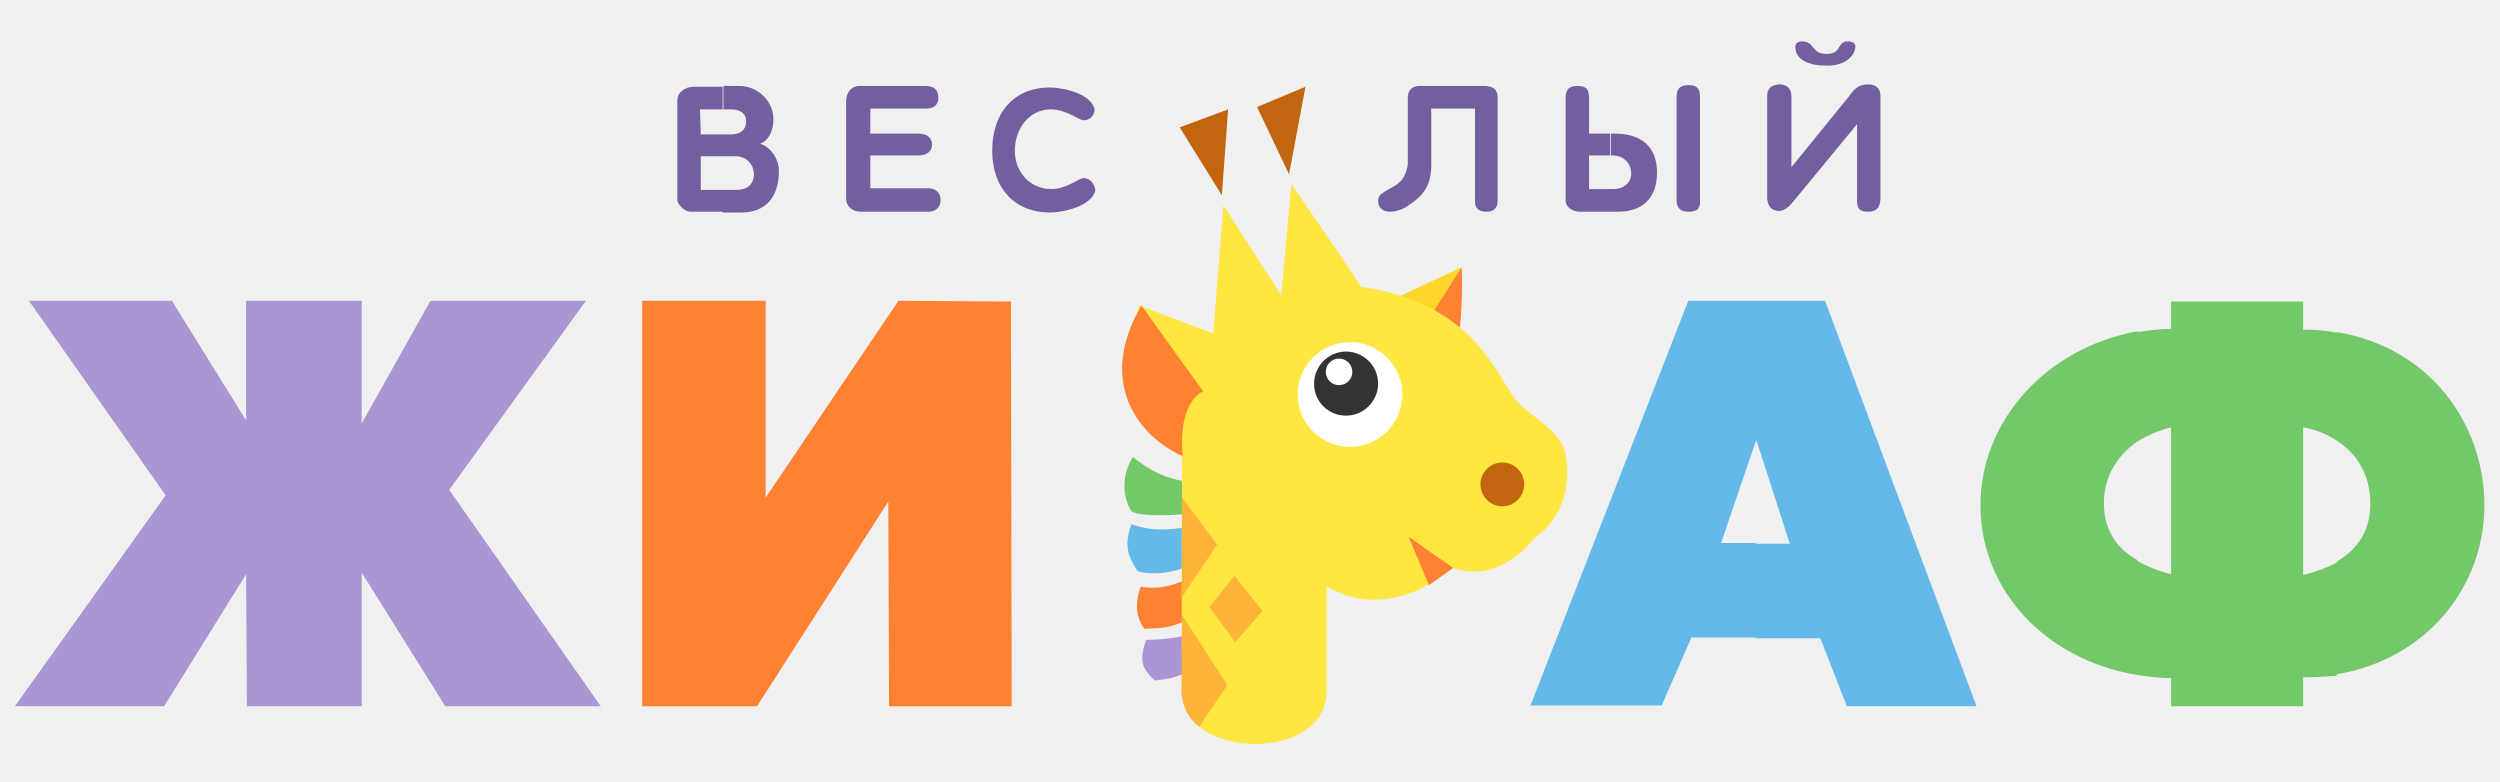
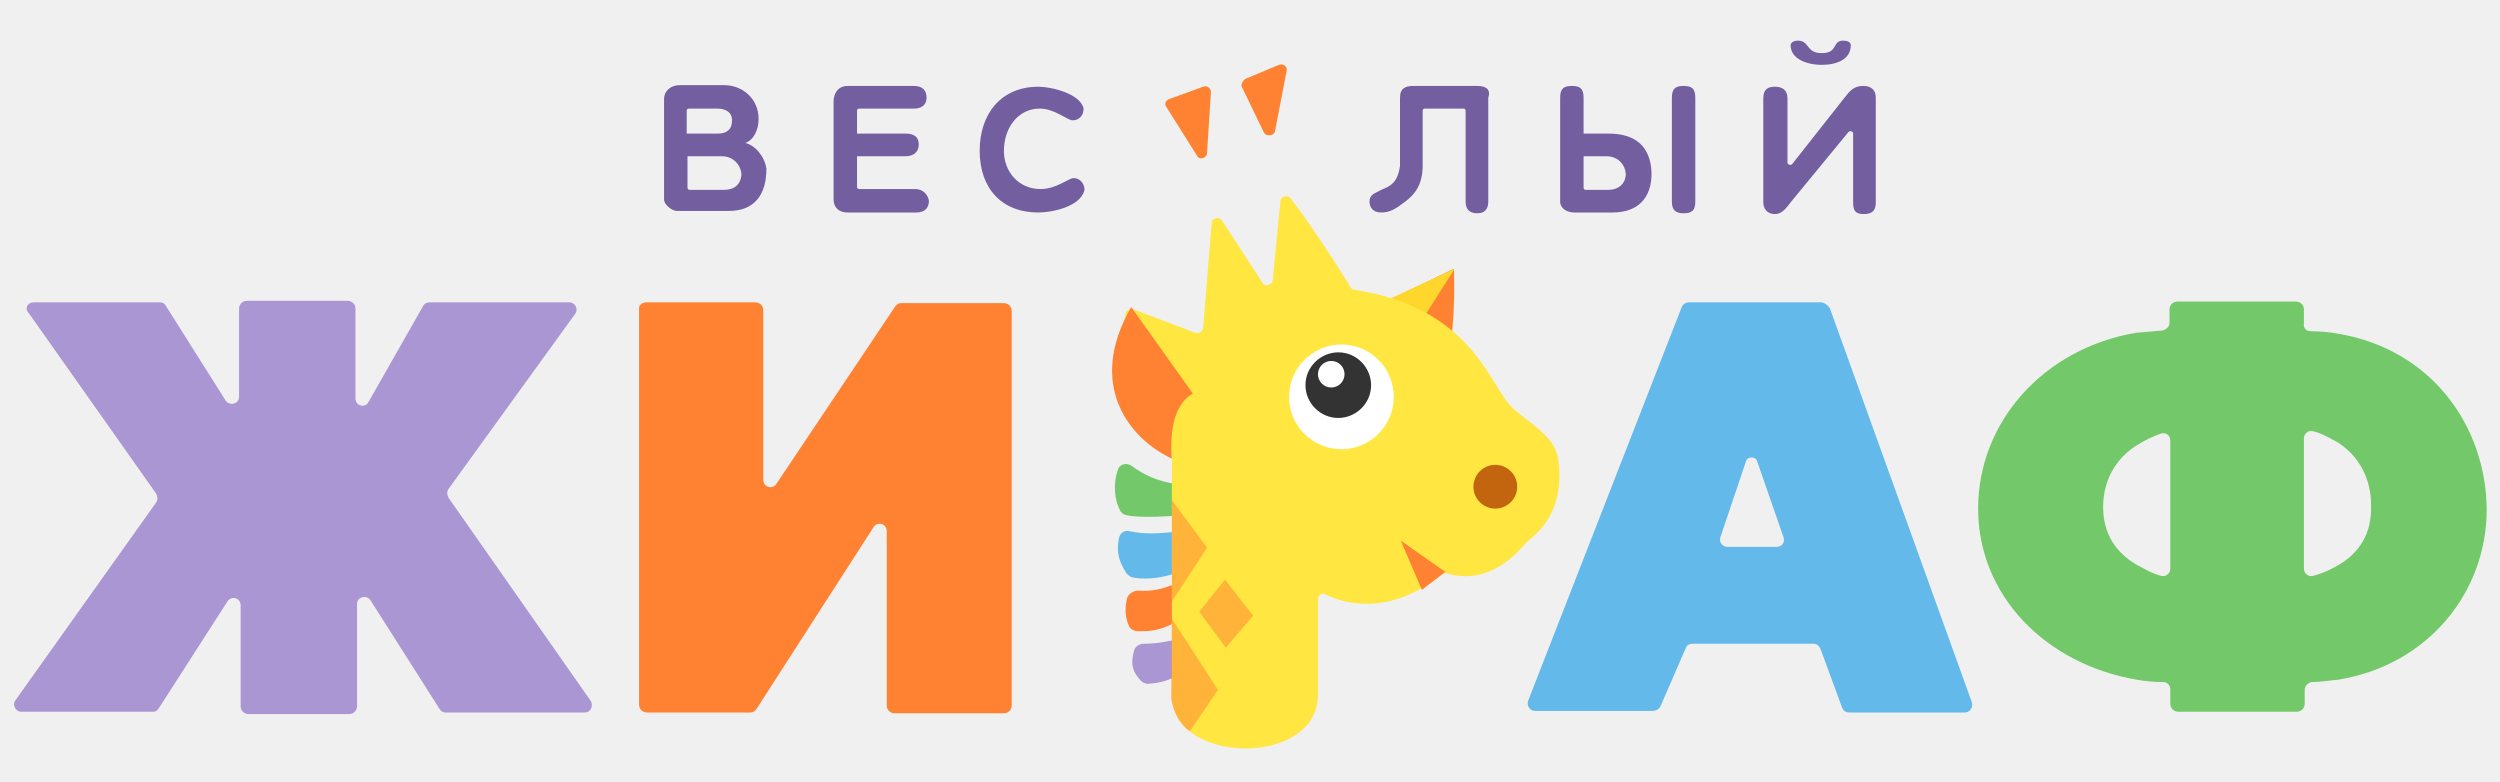
- <svg xmlns="http://www.w3.org/2000/svg" width="320" height="100" viewBox="0 0 320 100">
-   <g fill-rule="evenodd" clip-rule="evenodd">
-     <path fill="#735FA0" d="M-878.2-275.6h595v286h-595zM99.7 21.9c0 3.2-1.6 5.3-4.8 5.3h-2.4v-2.9h1.9c1.2 0 2.1-.7 2.1-2 0-1.1-.8-2.3-2.4-2.3h-1.6v-2.8h1.1c1.1 0 1.9-.5 1.9-1.7 0-1.1-.9-1.5-1.9-1.5h-1v-3h2c2.4 0 4.4 1.9 4.4 4.3 0 1.4-.6 2.7-1.7 3.1 1.1.3 2.4 1.7 2.4 3.5zm18.9-8h-7.2v3.2h6.2c1.1 0 1.7.6 1.7 1.4 0 .8-.6 1.4-1.7 1.4h-6.2v4.2h7.4c1.1 0 1.6.7 1.6 1.5s-.5 1.5-1.6 1.5h-8.7c-1 0-1.8-.7-1.8-1.7V13c0-1.1.6-2 1.8-2h8.4c1.1 0 1.6.6 1.6 1.4.1.9-.5 1.5-1.5 1.5zm20.1 1.5c-.6 0-2.2-1.4-4.2-1.4-2.8 0-4.6 2.5-4.6 5.3 0 2.7 1.9 4.9 4.7 4.9 1.9 0 3.5-1.4 4.1-1.4 1 0 1.5 1 1.5 1.6-.5 2-4.1 2.8-5.8 2.8-4.6 0-7.4-3.2-7.4-7.9 0-4.8 2.7-8.1 7.4-8.1 1.7 0 5.3.8 5.7 2.8 0 .7-.5 1.4-1.4 1.4zM92.5 27.1h-4.1c-.8 0-1.6-.9-1.7-1.4V12.9c0-1.1 1-1.8 2.1-1.8h3.7V14h-2.9l.1 3.2h2.8V20h-2.8v4.3h2.8v2.8zm113.6 0v-2.9h.5c1.2 0 2.2-.8 2.2-2 0-1.1-.8-2.3-2.4-2.3h-.2v-2.8h.5c3.3 0 5.4 1.6 5.4 5 0 3.2-1.8 5-5 5h-1zm10 0c-1 0-1.5-.5-1.5-1.5V12.4c0-1.1.5-1.5 1.5-1.5s1.5.3 1.5 1.5v13.2c.1 1.2-.5 1.5-1.5 1.5zm23 0c-1.1 0-1.4-.4-1.4-1.5v-9.7l-8 9.7c-.4.5-1.1 1.4-2 1.4-1 0-1.4-.7-1.5-1.5V12.3c0-1.1.6-1.4 1.5-1.5.9 0 1.6.4 1.6 1.5v9.1l7.4-9.1c.6-.9 1.2-1.5 2.4-1.5 1 0 1.6.5 1.6 1.5v13.2c-.1 1.1-.5 1.6-1.6 1.6zm-5.5-18.7c-1.9 0-3.8-.7-3.8-2.4 0-.5.4-.7.9-.7 1.6 0 1.1 1.6 3.1 1.6s1.3-1.6 2.7-1.6c.6 0 1 .2 1 .7-.2 1.6-1.9 2.5-3.9 2.4zm-43.3 18.7c-1 0-1.5-.4-1.5-1.4V13.9h-5.6v6.5c.1 2.7-.5 4.2-2.5 5.6-.8.6-1.7 1.1-2.8 1.1-1.1 0-1.5-.7-1.5-1.4 0-.8.6-1 1.4-1.5.8-.5 2-.8 2.4-3.1v-8.6c0-1.1.7-1.5 1.6-1.5h8.1c1 0 1.8.3 1.8 1.5v13.2c0 .8-.4 1.4-1.4 1.4zm15.8-10v2.8h-2.7v4.3h2.7v2.9h-3.9c-.9 0-1.8-.6-1.8-1.4V12.5c0-1.1.5-1.5 1.5-1.5s1.5.3 1.5 1.5v4.6h2.7z" />
-     <path fill="#AA96D2" d="M3.7 38.5H22l9.5 15.3V38.5h14.8v15.7l8.8-15.7H75L57.5 62.7l19.4 27.7H57L46.3 73.3v17.1H31.6l-.1-16.9L21 90.4H1.9l19.3-27z" />
-     <path fill="#FF8232" d="M82.2 38.5H98v25.2l17-25.2 14.4.1.1 51.8h-15.7l-.1-26.2-16.8 26.2H82.2z" />
-     <path fill="#64B9EB" d="M236.4 90.4l-3.4-8.7h-8.3V69.6h4.4l-4.3-13.3-.1.4V38.5h8.9L253 90.4h-16.6zm-11.7-8.8h-8.2l-3.8 8.7h-16.8l20.2-51.8h8.6v18.1l-4.4 12.9h4.4v12.1z" />
-     <path fill="#73C869" d="M299.1 42.5c12 2 18.9 11.8 18.9 22.2 0 10.4-7.4 19.7-18.9 21.6V71.9c2.7-1.6 4.3-4 4.3-7.4 0-3.5-1.5-6.3-4.3-8.1V42.5zm-4.3 44.2v3.7h-16.9v-3.6c-1.5 0-2.9-.2-4.3-.4V71.8c1.2.7 2.7 1.3 4.3 1.7V54.7c-1.6.4-3 1-4.3 1.8v-14c1.4-.2 2.8-.4 4.3-.4v-3.5h16.9v3.6s0 0 .1 0c1.5 0 2.9.1 4.2.4v13.8c-1.2-.8-2.6-1.4-4.3-1.7v18.9c1.6-.4 3-.9 4.3-1.6v14.5c-1.4.1-2.8.2-4.3.2zm-21.2-.3c-11.7-1.9-20.1-10.8-20.1-21.7 0-10.9 8.5-20.2 20.1-22.3v14.1c-2.6 1.8-4.3 4.5-4.3 7.9 0 3.4 1.6 5.8 4.3 7.3v14.7zM153 61.8c-4-.4-6.1-1.8-8-3.3-1.6 2.6-1.2 5.3-.2 6.9 0 0 .6 1 8.2.3v-3.9z" />
-     <path fill="#64B9EB" d="M152.7 67.4c-3.3.4-4.9.7-7.9-.3-.9 2.8-.5 3.9.8 6 0 0 3 1.1 7.3-1l-.2-4.7z" />
-     <path fill="#FF8232" d="M152.8 73.8c-2.6 1.1-4.1 1.7-6.8 1.3-.5 1.4-.9 3.6.5 5.4 1.4-.2 3.3.3 6.8-1.9l-.5-4.8z" />
-     <path fill="#AA96D2" d="M154.1 80.4c-1.8 1.1-5 1.5-7.4 1.5-.9 2.6-.6 3.6 1.1 5.2 1.3-.2 3.1 0 6.7-2.7l-.4-4z" />
-     <path fill="#FF8232" d="M175.4 39.9l11.7-5.6s.3 6.4-.8 11c-.9 3.8-10.9-5.4-10.9-5.4z" />
-     <path fill="#FFD72C" d="M176.4 39.2l10.7-5-5.1 8z" />
-     <path fill="#FFE641" d="M151.3 57.2s-.1 28.1 0 31.4c.1 8.7 18.5 9 18.5-.1 0-5.2 0-13.5 0-13.5s7.1 5.2 16.1-2.3c4.6 1.5 8.1-.9 10.5-3.8 3.3-2.4 4.6-5.9 4.1-10.1-.3-3-2.6-4.2-5.7-6.8-3.1-2.6-4.9-13-20.6-15.3-3.9-6-8.9-13.1-8.9-13.1L164 37.8l-7.4-11.5-1.3 16.4-9.5-3.6c.1 0-4.5 13.8 5.5 18.1z" />
-     <path fill="#C3640F" d="M151 16.3l6.2-2.3-.8 11zm9.9-2.6l6.2-2.6-2.1 11.2z" />
-     <path opacity=".5" fill="#FF8232" d="M151.3 63.7l4.5 6-4.5 6.7zm0 15l5.8 9-3.6 5.3c-1.9-1.2-2.3-4-2.3-4l.1-10.3zm3.5-1l3.2-4 3.6 4.5-3.5 4z" />
-     <circle fill="#fff" cx="172.8" cy="50.5" r="6.7" />
-     <path fill="#333" d="M172.3 53.2c2.3 0 4.1-1.9 4.1-4.1 0-2.3-1.9-4.1-4.1-4.1-2.3 0-4.1 1.9-4.1 4.1 0 2.3 1.8 4.1 4.1 4.1z" />
-     <circle fill="#fff" cx="171.4" cy="47.6" r="1.7" />
-     <circle fill="#C3640F" cx="192.3" cy="62" r="2.8" />
-     <path fill="#FF8232" d="M186 72.7l-5.7-4 2.6 6.2zm-39.9-33.6l7.9 11s-3.3 1.2-2.6 8.3c-5.6-2.5-11.1-9.4-5.3-19.3z" />
-     <path fill="#fff" d="M-661.3-178.9c0 4.6-2.3 7.5-6.8 7.5h-3.4v-4.1h2.7c1.7 0 3-1 3-2.8 0-1.5-1.2-3.3-3.5-3.3h-2.2v-4h1.5c1.6 0 2.6-.7 2.6-2.3 0-1.5-1.3-2.1-2.7-2.1h-1.4v-4.1h2.8c3.4 0 6.2 2.6 6.2 6.1 0 2-.9 3.9-2.4 4.4 1.9.2 3.6 2.2 3.6 4.7zm26.7-11.3h-10.2v4.5h8.8c1.6 0 2.4.9 2.4 2s-.8 2-2.4 2h-8.8v6h10.5c1.6 0 2.3 1 2.3 2.1s-.8 2.1-2.3 2.1h-12.3c-1.4 0-2.5-1-2.5-2.4v-17.5c0-1.6.8-2.8 2.5-2.8h11.9c1.6 0 2.3.9 2.3 2 .1 1.2-.7 2-2.2 2zm28.5 2.2c-.9 0-3.2-2.1-5.9-2.1-4 0-6.5 3.6-6.5 7.6 0 3.8 2.6 7 6.6 7 2.7 0 4.9-2 5.9-2 1.5 0 2.1 1.5 2.1 2.2-.7 2.8-5.9 3.9-8.3 3.9-6.6 0-10.5-4.5-10.5-11.2 0-6.7 3.9-11.5 10.5-11.5 2.4 0 7.4 1.2 8 3.9.2 1.2-.7 2.2-1.9 2.2zm-65.3 16.6h-5.8c-1.2 0-2.3-1.2-2.4-2v-18.1c0-1.6 1.4-2.6 2.9-2.6h5.3v4.1h-4.1l.1 4.5h4v4h-3.9v6.1h4v4zm160.7 0v-4.1h.7c1.7 0 3.1-1.1 3.1-2.9 0-1.5-1.2-3.2-3.4-3.2h-.3v-4h.7c4.7 0 7.6 2.2 7.6 7.1 0 4.6-2.5 7.1-7 7.1h-1.4zm14.2 0c-1.4 0-2.1-.7-2.1-2.1v-18.6c0-1.6.7-2.1 2.1-2.1 1.4 0 2.2.5 2.2 2.1v18.6c-.1 1.6-.8 2.1-2.2 2.1zm32.5 0c-1.6 0-2-.6-2-2.1v-13.7l-11.3 13.7c-.6.7-1.5 2.1-2.9 2-1.5 0-2-1-2.1-2.1v-18.7c0-1.6.9-2 2.1-2.1 1.2 0 2.2.5 2.2 2.1v12.9l10.4-12.9c.9-1.2 1.7-2.1 3.4-2.1 1.4 0 2.3.8 2.3 2.1v18.6c0 1.6-.5 2.3-2.1 2.3zm-7.8-26.5c-2.7 0-5.4-1-5.4-3.4 0-.7.6-1 1.2-1 2.2 0 1.5 2.3 4.3 2.2 2.8 0 1.8-2.3 3.8-2.2.8 0 1.4.3 1.4 1 0 2.3-2.5 3.5-5.3 3.4zm-61.3 26.5c-1.4 0-2.2-.6-2.2-2v-16.7h-7.9v9.2c.1 3.8-.7 6-3.5 7.9-1.2.8-2.4 1.6-4 1.6s-2.2-.9-2.2-2 .8-1.4 2-2.1c1.2-.7 2.8-1.1 3.3-4.4V-192c0-1.6 1-2.1 2.3-2.1h11.5c1.4 0 2.6.5 2.6 2.1v18.6c.2 1.1-.5 2-1.9 2zm22.4-14.2v4h-3.8v6.1h3.8v4.1h-5.5c-1.3 0-2.6-.8-2.6-2v-18.7c0-1.6.8-2.1 2.2-2.1 1.4 0 2.1.5 2.1 2.1l.1 6.5h3.7z" />
-     <path fill="#AA96D2" d="M-797.2-155.3h26l13.5 21.6v-21.6h20.9v22.2l12.5-22.2h28.1l-24.7 34.2 27.4 39.1h-28.1l-15.2-24v24h-20.9v-23.8l-15 23.8h-27l27.3-38.1z" />
-     <path fill="#FF8232" d="M-686-155.3h22.3v35.6l24.1-35.6 20.4.1.1 73.3-22.3-.1v-36.9L-665.2-82H-686z" />
-     <path fill="#64B9EB" d="M-467.8-82l-4.8-12.3h-11.8v-17.1h6.2l-6-18.9-.2.6v-25.6l12.6.1 27.4 73.4-23.4-.2zm-16.6-12.3h-11.7l-5.3 12.3h-23.8l28.5-73.3 12.2.1v25.6l-6.3 18.3h6.3v17z" />
-     <path fill="#73C869" d="M-379.1-149.6c17 2.8 26.8 16.7 26.8 31.5 0 14.7-10.5 27.8-26.8 30.6V-108c3.8-2.3 6-5.7 6-10.5 0-4.9-2.1-9-6-11.5v-19.6zm-6.1 62.5v5.2h-24V-87c-2.1 0-4.1-.2-6.1-.5v-20.7c1.7 1 3.8 1.8 6.1 2.4v-26.5c-2.3.5-4.3 1.4-6.1 2.6v-19.9c2-.3 4-.5 6.1-.6v-5h24v5.1s.1 0 .1 0c2.1 0 4.1.2 5.9.5v19.6c-1.7-1.1-3.7-1.9-6-2.4v26.7c2.3-.5 4.3-1.3 6-2.3v20.5c-1.9.2-3.9.4-6 .4zm-30-.4c-16.5-2.7-28.5-15.3-28.5-30.7 0-15.4 12-28.6 28.5-31.5v19.9c-3.7 2.5-6.1 6.4-6.1 11.2 0 4.8 2.3 8.1 6.1 10.4v20.7zm-170.6-34.8c-5.7-.6-8.7-2.5-11.4-4.6-2.3 3.7-1.7 7.5-.3 9.7 0 0 .8 1.5 11.6.4l.1-5.5z" />
-     <path fill="#64B9EB" d="M-586.2-114.4c-4.7.5-7 1-11.2-.4-1.2 3.9-.8 5.5 1.2 8.4 0 0 4.3 1.6 10.3-1.4l-.3-6.6z" />
-     <path fill="#FF8232" d="M-586.1-105.4c-3.7 1.6-5.7 2.4-9.7 1.8-.7 2-1.3 5.1.7 7.7 2-.3 4.7.5 9.6-2.6l-.6-6.9z" />
-     <path fill="#AA96D2" d="M-584.2-96.1c-2.6 1.6-7 2.2-10.4 2.1-1.3 3.6-.8 5 1.5 7.4 1.8-.3 4.3 0 9.5-3.8l-.6-5.7z" />
-     <path fill="#FF8232" d="M-554.2-153.4l16.6-7.9s.5 9.1-1.1 15.6c-1.3 5.4-15.5-7.7-15.5-7.7z" />
-     <path fill="#FFD72C" d="M-552.7-154.3l15.1-7.1-7.2 11.4z" />
-     <path fill="#FFE641" d="M-588.2-128.9s-.1 39.7 0 44.4c.2 12.3 26.2 12.7 26.2-.2 0-7.4 0-19 0-19s10 7.3 22.8-3.2c6.4 2.1 11.5-1.3 14.8-5.4 4.7-3.4 6.5-8.3 5.8-14.3-.5-4.3-3.6-5.9-8-9.6-4.4-3.7-7-18.4-29.1-21.6-5.5-8.5-12.6-18.5-12.6-18.5l-1.9 19.9-10.5-16.3-1.8 23.2-13.4-5s-6.5 19.6 7.7 25.6z" />
-     <path fill="#FF8232" d="M-588.7-186.7l8.8-3.3-1.1 15.6zm14.1-3.7l8.7-3.7-2.9 15.8z" />
-     <path opacity=".5" fill="#FF8232" d="M-588.2-119.6l6.3 8.4-6.3 9.5zm0 21.1l8.2 12.7-5.1 7.5c-2.7-1.7-3.3-5.7-3.3-5.7l.2-14.5zm4.8-1.3l4.6-5.7 5.2 6.4-5.1 5.6z" />
-     <path fill="#fff" d="M-557.9-147.7c5.2 0 9.4 4.2 9.4 9.4s-4.2 9.4-9.4 9.4-9.4-4.2-9.4-9.4 4.2-9.4 9.4-9.4z" />
-     <path fill="#333" d="M-558.5-134.5c3.2 0 5.8-2.6 5.8-5.8 0-3.2-2.6-5.8-5.8-5.8-3.2 0-5.8 2.6-5.8 5.8-.1 3.2 2.6 5.8 5.8 5.8z" />
-     <circle fill="#fff" cx="-559.8" cy="-142.4" r="2.4" />
-     <circle fill="#C3640F" cx="-530.2" cy="-122.1" r="3.9" />
-     <path fill="#FF8232" d="M-539.2-107l-7.9-5.6 3.6 8.8zm-56.4-47.4l11.2 15.6s-4.7 1.7-3.7 11.8c-7.9-3.7-15.7-13.5-7.5-27.4z" />
+ <svg xmlns="http://www.w3.org/2000/svg" version="1.1" id="Слой_1" x="0px" y="0px" width="320px" height="100px" viewBox="-10 0 320 100" style="enable-background:new -10 0 320 100;" xml:space="preserve">
+   <g>
+     <path style="fill:#735FA0;" d="M107.2,24.2H100c-0.2,0-0.3-0.1-0.3-0.3v-3.9h6.2c1.1,0,1.7-0.6,1.7-1.5c0-0.9-0.5-1.4-1.7-1.4h-6.2   v-2.9c0-0.2,0.1-0.3,0.3-0.3h7c1.1,0,1.6-0.6,1.6-1.4c0-0.9-0.5-1.5-1.6-1.5h-8.5c-1.2,0-1.8,0.9-1.8,2v12.5c0,1.1,0.7,1.7,1.8,1.7   h8.8c1.1,0,1.6-0.6,1.6-1.5C108.8,25,108.2,24.2,107.2,24.2z" />
+     <path style="fill:#735FA0;" d="M85.4,18.3c1.1-0.4,1.7-1.7,1.7-3.1c0-2.5-2-4.3-4.4-4.3h-1.9H77c-1.1,0-2,0.7-2,1.8v12.9   c0,0.5,0.9,1.4,1.7,1.4h4.2h2.4c3.2,0,4.8-2,4.8-5.4C87.9,20.1,86.7,18.6,85.4,18.3z M77.9,14.2c0-0.2,0.1-0.3,0.3-0.3h2.6h1   c1,0,1.9,0.4,1.9,1.5c0,1.2-0.7,1.7-1.8,1.7h-1.1h-2.9C77.9,17.1,77.9,14.2,77.9,14.2z M82.7,24.3h-1.9h-2.5   c-0.2,0-0.3-0.1-0.3-0.3v-4h2.8h1.6c1.6,0,2.5,1.3,2.5,2.4C84.8,23.6,84,24.3,82.7,24.3z" />
+     <path style="fill:#735FA0;" d="M127.4,22.8c-0.6,0-2.2,1.4-4.2,1.4c-2.8,0-4.7-2.2-4.7-4.9c0-2.8,1.7-5.4,4.6-5.4   c1.9,0,3.5,1.5,4.2,1.5c0.9,0,1.4-0.7,1.4-1.5c-0.4-1.9-4.1-2.8-5.8-2.8c-4.7,0-7.5,3.4-7.5,8.2s2.8,7.9,7.5,7.9   c1.7,0,5.3-0.7,5.9-2.8C128.9,23.9,128.5,22.8,127.4,22.8z" />
  </g>
+   <path style="fill:#735FA0;" d="M179.1,11h-8.2c-1,0-1.7,0.3-1.7,1.5v8.7c-0.3,2.4-1.5,2.7-2.4,3.1c-0.9,0.5-1.5,0.6-1.5,1.5  c0,0.7,0.4,1.4,1.5,1.4s1.9-0.5,2.8-1.2c2-1.4,2.6-2.9,2.5-5.6v-6.2c0-0.2,0.1-0.3,0.3-0.3h4.9c0.2,0,0.3,0.1,0.3,0.3v11.6  c0,1,0.5,1.5,1.5,1.5c1,0,1.4-0.6,1.4-1.5V12.5C180.9,11.3,180,11,179.1,11z" />
+   <path style="fill:#735FA0;" d="M223.2,8.3c1.9,0,3.7-0.7,3.7-2.5c0-0.4-0.4-0.6-1-0.6c-1.4,0-0.6,1.6-2.7,1.6s-1.5-1.6-3.1-1.6  c-0.4,0-0.9,0.2-0.9,0.6C219.2,7.5,221.2,8.3,223.2,8.3z" />
+   <path style="fill:#735FA0;" d="M230.1,12.5c0-1-0.6-1.5-1.6-1.5c-1.2,0-1.7,0.6-2.4,1.5l-6.7,8.5c-0.2,0.2-0.6,0.1-0.6-0.2v-8.2  c0-1.1-0.7-1.5-1.6-1.5s-1.5,0.3-1.5,1.5v13.3c0,0.7,0.4,1.5,1.5,1.5c1,0,1.6-1,2-1.5l7.4-9c0.2-0.2,0.6-0.1,0.6,0.2v8.8  c0,1.1,0.3,1.5,1.4,1.5c1.1,0,1.5-0.5,1.5-1.5L230.1,12.5z" />
+   <path style="fill:#735FA0;" d="M205.5,11c-1,0-1.5,0.3-1.5,1.5v13.3c0,1,0.4,1.5,1.5,1.5c1,0,1.5-0.3,1.5-1.5V12.5  C207,11.3,206.5,11,205.5,11z" />
+   <path style="fill:#735FA0;" d="M195.9,17.1h-0.5h-2.7v-4.6c0-1.2-0.5-1.5-1.5-1.5c-1,0-1.5,0.3-1.5,1.5v13.3c0,0.9,0.9,1.4,1.8,1.4  h3.9h1c3.2,0,5-1.8,5-5C201.3,18.7,199.3,17.1,195.9,17.1z M195.9,24.3h-0.5H193c-0.2,0-0.3-0.1-0.3-0.3v-4h2.7h0.2  c1.6,0,2.5,1.2,2.5,2.4C198,23.6,197.1,24.3,195.9,24.3z" />
+   <path style="fill:#AA96D2;" d="M-5.7,38.7h16.2c0.3,0,0.6,0.2,0.7,0.4l7.7,12.2c0.5,0.7,1.7,0.4,1.7-0.5V39.5c0-0.5,0.4-1,1-1h12.9  c0.5,0,1,0.4,1,1V51c0,1,1.3,1.3,1.7,0.4l7-12.3c0.2-0.3,0.4-0.4,0.9-0.4h17.8c0.7,0,1.2,0.9,0.7,1.5L47.4,62.6  c-0.2,0.3-0.2,0.7,0,1.1l18.2,26c0.4,0.6,0,1.5-0.7,1.5H47c-0.3,0-0.6-0.2-0.7-0.4l-8.9-14c-0.5-0.7-1.7-0.4-1.7,0.5v13.1  c0,0.5-0.4,1-1,1H21.8c-0.5,0-1-0.4-1-1V77.5c0-1-1.2-1.3-1.7-0.5l-8.8,13.7c-0.2,0.3-0.4,0.4-0.7,0.4H-7.3c-0.7,0-1.2-0.9-0.7-1.5  l18-25.3c0.2-0.3,0.2-0.7,0-1.1L-6.3,40.1C-6.9,39.5-6.5,38.7-5.7,38.7z" />
+   <path style="fill:#FF8232;" d="M72.7,38.7h14c0.5,0,1,0.4,1,1v21.7c0,1,1.2,1.3,1.7,0.5l15.2-22.7c0.2-0.2,0.4-0.4,0.7-0.4h13.2  c0.5,0,1,0.4,1,1v50.5c0,0.5-0.4,1-1,1h-14c-0.5,0-1-0.4-1-1V68c0-1-1.2-1.3-1.7-0.5l-15,23.3c-0.2,0.2-0.4,0.4-0.7,0.4H72.8  c-0.5,0-1-0.4-1-1V39.6C71.7,39.1,72.2,38.7,72.7,38.7z" />
+   <path style="fill:#64B9EB;" d="M223.1,38.7h-16.9c-0.4,0-0.7,0.2-0.9,0.5l-19.7,50.5c-0.2,0.6,0.2,1.3,0.9,1.3h15.1  c0.3,0,0.7-0.2,0.9-0.5l3.3-7.6c0.1-0.3,0.4-0.5,0.9-0.5h7.7h7.7c0.4,0,0.7,0.2,0.9,0.6l2.8,7.6c0.1,0.3,0.4,0.6,0.9,0.6h14.8  c0.6,0,1.1-0.6,0.9-1.3l-18.2-50.5C223.8,38.9,223.4,38.7,223.1,38.7z M214.2,70h-3.1c-0.6,0-1.1-0.6-0.9-1.2l3.3-9.8  c0.2-0.6,1.2-0.6,1.4,0l3.4,9.8c0.2,0.6-0.2,1.2-0.9,1.2H214.2z" />
+   <path style="fill:#73C869;" d="M289.2,42.7c-1.1-0.2-2.2-0.3-3.4-0.3c-0.6,0-1-0.4-0.9-1v-1.8c0-0.5-0.4-1-1-1h-15.2  c-0.5,0-1,0.4-1,1v1.7c0,0.5-0.4,0.9-0.9,1c-1.2,0.1-2.4,0.2-3.4,0.3c-11.8,2-20.2,11.4-20.2,22.5S251.8,85,263.5,87  c1.1,0.2,2.2,0.3,3.4,0.3c0.5,0,0.9,0.4,0.9,1v1.8c0,0.5,0.4,1,1,1h15.2c0.5,0,1-0.4,1-1v-1.8c0-0.5,0.4-0.9,0.9-1  c1.2,0,2.2-0.2,3.4-0.3c11.6-1.9,19-11.3,19-21.8C308.2,54.6,301.3,44.7,289.2,42.7z M267.8,72.8c0,0.6-0.6,1.1-1.2,0.9  c-1.2-0.3-2.1-0.9-3.1-1.4c-2.7-1.6-4.3-4-4.3-7.4s1.6-6.2,4.3-7.9c1-0.6,1.9-1.1,3.1-1.5c0.6-0.2,1.2,0.2,1.2,0.9V72.8z   M289.2,72.4c-0.9,0.5-1.9,1-3.1,1.3c-0.6,0.2-1.2-0.3-1.2-0.9V56.1c0-0.6,0.6-1.1,1.2-0.9c1.2,0.3,2.1,0.9,3.1,1.4  c2.8,1.8,4.3,4.7,4.3,8.1C293.6,68.3,292,70.8,289.2,72.4z" />
+   <path style="fill:#73C869;" d="M140.8,62c-2.8-0.4-4.5-1.3-6-2.4c-0.6-0.4-1.5-0.2-1.7,0.5c-0.7,2-0.4,4,0.3,5.3  c0.1,0.2,0.4,0.4,0.6,0.5c0.7,0.2,2.5,0.4,6.7,0.1c0.6,0,1.1-0.5,1.1-1.2v-1.8C141.7,62.6,141.3,62.1,140.8,62z" />
+   <path style="fill:#64B9EB;" d="M140.2,68.1c-2.1,0.2-3.6,0.3-5.6-0.1c-0.6-0.2-1.3,0.2-1.4,1c-0.3,1.8,0,2.8,1,4.4  c0.2,0.2,0.4,0.4,0.7,0.5c1,0.2,3.2,0.4,6-0.7c0.4-0.2,0.7-0.6,0.7-1.2l-0.1-2.6C141.5,68.5,140.9,68,140.2,68.1z" />
+   <path style="fill:#FF8232;" d="M139.7,75c-1.3,0.5-2.5,0.7-4,0.6c-0.7,0-1.4,0.5-1.5,1.2c-0.2,1.1-0.2,2.2,0.3,3.3  c0.2,0.5,0.7,0.7,1.3,0.7c1.2,0,2.8,0,5.1-1.4c0.5-0.3,0.7-0.9,0.7-1.4l-0.2-1.9C141.6,75.3,140.7,74.7,139.7,75z" />
+   <path style="fill:#AA96D2;" d="M141.2,81.7c-1.5,0.4-3.2,0.7-4.8,0.7c-0.6,0-1.2,0.4-1.3,1.1c-0.4,1.6-0.1,2.5,0.9,3.6  c0.3,0.3,0.7,0.5,1.2,0.4c1.2-0.1,2.7-0.3,5.3-2.1c0.4-0.3,0.6-0.9,0.6-1.3l-0.1-1.3C143,82,142.1,81.4,141.2,81.7z" />
+   <path style="fill:#FF8232;" d="M164.3,40.1l11.8-5.7c0,0,0.3,6.5-0.7,11.1C174.5,49.4,164.3,40.1,164.3,40.1z" />
+   <polygon style="fill:#FFD72C;" points="165.4,39.4 176.2,34.4 171.1,42.4 " />
+   <path style="fill:#FFE641;" d="M139.6,57.3c0.2,0.1,0.4,0.3,0.4,0.6c0,3.6,0,28.1,0,31.2c0.1,8.8,18.6,9.1,18.7-0.1  c0-4.1,0-9.8,0-12.3c0-0.5,0.5-0.9,1-0.6c2.2,1.1,8,2.9,14.9-2.6c0.2-0.1,0.4-0.2,0.6-0.1c4.4,1.3,7.9-1.2,10.2-4  c3.3-2.5,4.6-5.9,4.1-10.2c-0.3-3.1-2.6-4.2-5.7-6.8c-3.1-2.6-4.9-12.9-20.4-15.3c-0.2,0-0.4-0.1-0.5-0.3c-2.7-4.4-5.9-9.1-7.7-11.4  c-0.4-0.5-1.2-0.3-1.3,0.3l-1,10.2c-0.1,0.6-1,0.9-1.3,0.3l-5.2-8c-0.3-0.5-1.3-0.3-1.3,0.3L144,42c0,0.4-0.5,0.7-1,0.6l-7.9-3  c-0.4-0.1-0.9,0.1-1,0.4C133.6,42.9,131.5,53.4,139.6,57.3z" />
+   <path style="fill:#FF8232;" d="M139.6,12.7l4.4-1.6c0.5-0.2,1,0.2,1,0.7l-0.5,7.8c0,0.6-1,1-1.3,0.3l-3.9-6.2  C139,13.3,139.2,12.9,139.6,12.7z" />
+   <path style="fill:#FF8232;" d="M149.4,10.1l4.3-1.8c0.5-0.2,1.1,0.2,1,0.7l-1.5,7.8c-0.1,0.6-1.1,0.7-1.4,0.2l-2.9-6  C148.9,10.7,149.1,10.3,149.4,10.1z" />
+   <polygon style="opacity:0.5;fill:#FF8232;enable-background:new    ;" points="140,64 144.5,70.1 140,77 " />
+   <path style="opacity:0.5;fill:#FF8232;enable-background:new    ;" d="M140,79.2l5.9,9.1l-3.6,5.3c-1.9-1.2-2.4-4.1-2.4-4.1  L140,79.2z" />
+   <polygon style="opacity:0.5;fill:#FF8232;enable-background:new    ;" points="143.5,78.3 146.8,74.2 150.4,78.8 146.9,82.9 " />
+   <path style="fill:#FFFFFF;" d="M161.7,44.1c3.7,0,6.7,3,6.7,6.7s-3,6.7-6.7,6.7c-3.7,0-6.7-3-6.7-6.7S158,44.1,161.7,44.1z" />
+   <path style="fill:#333333;" d="M161.3,53.5c2.2,0,4.2-1.8,4.2-4.2c0-2.2-1.8-4.2-4.2-4.2c-2.2,0-4.2,1.8-4.2,4.2  C157.1,51.6,159,53.5,161.3,53.5z" />
+   <circle style="fill:#FFFFFF;" cx="160.4" cy="47.9" r="1.7" />
+   <circle style="fill:#C3640F;" cx="181.4" cy="62.3" r="2.8" />
+   <polygon style="fill:#FF8232;" points="175,73.2 169.3,69.2 172,75.5 " />
+   <path style="fill:#FF8232;" d="M134.8,39.3l7.9,11.1c0,0-3.3,1.2-2.7,8.3C134.6,56.2,129,49.3,134.8,39.3z" />
</svg>
